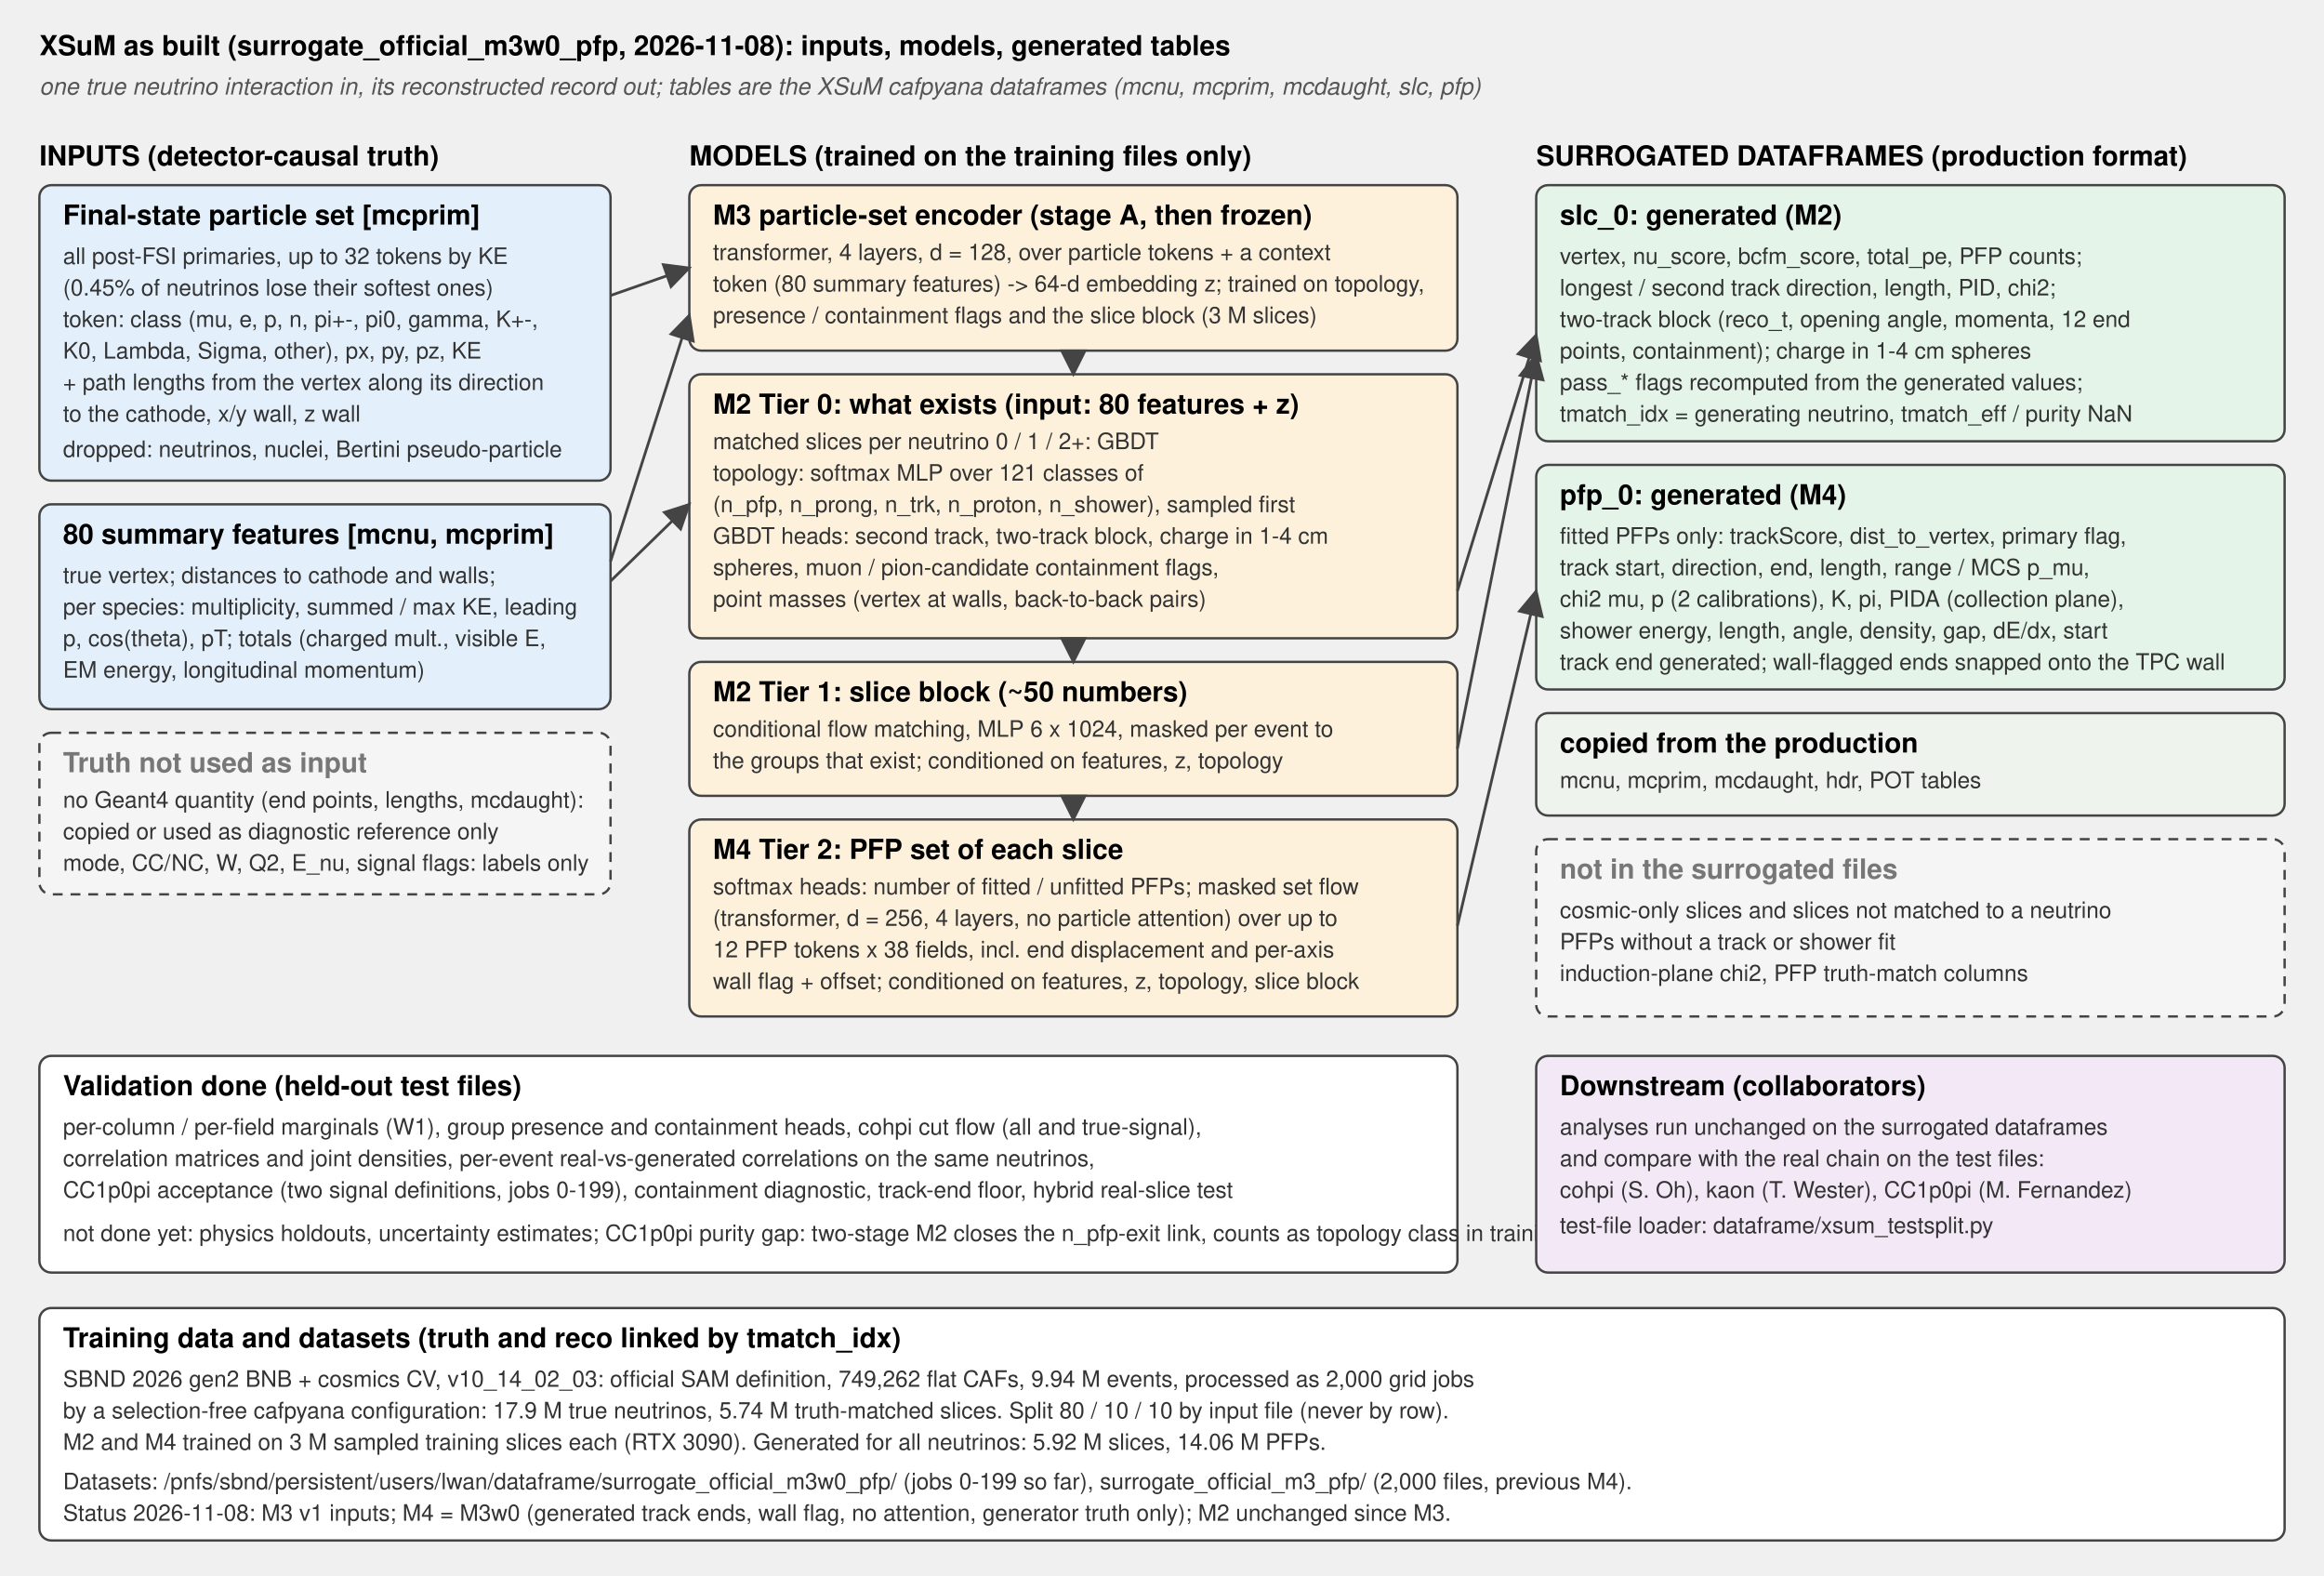
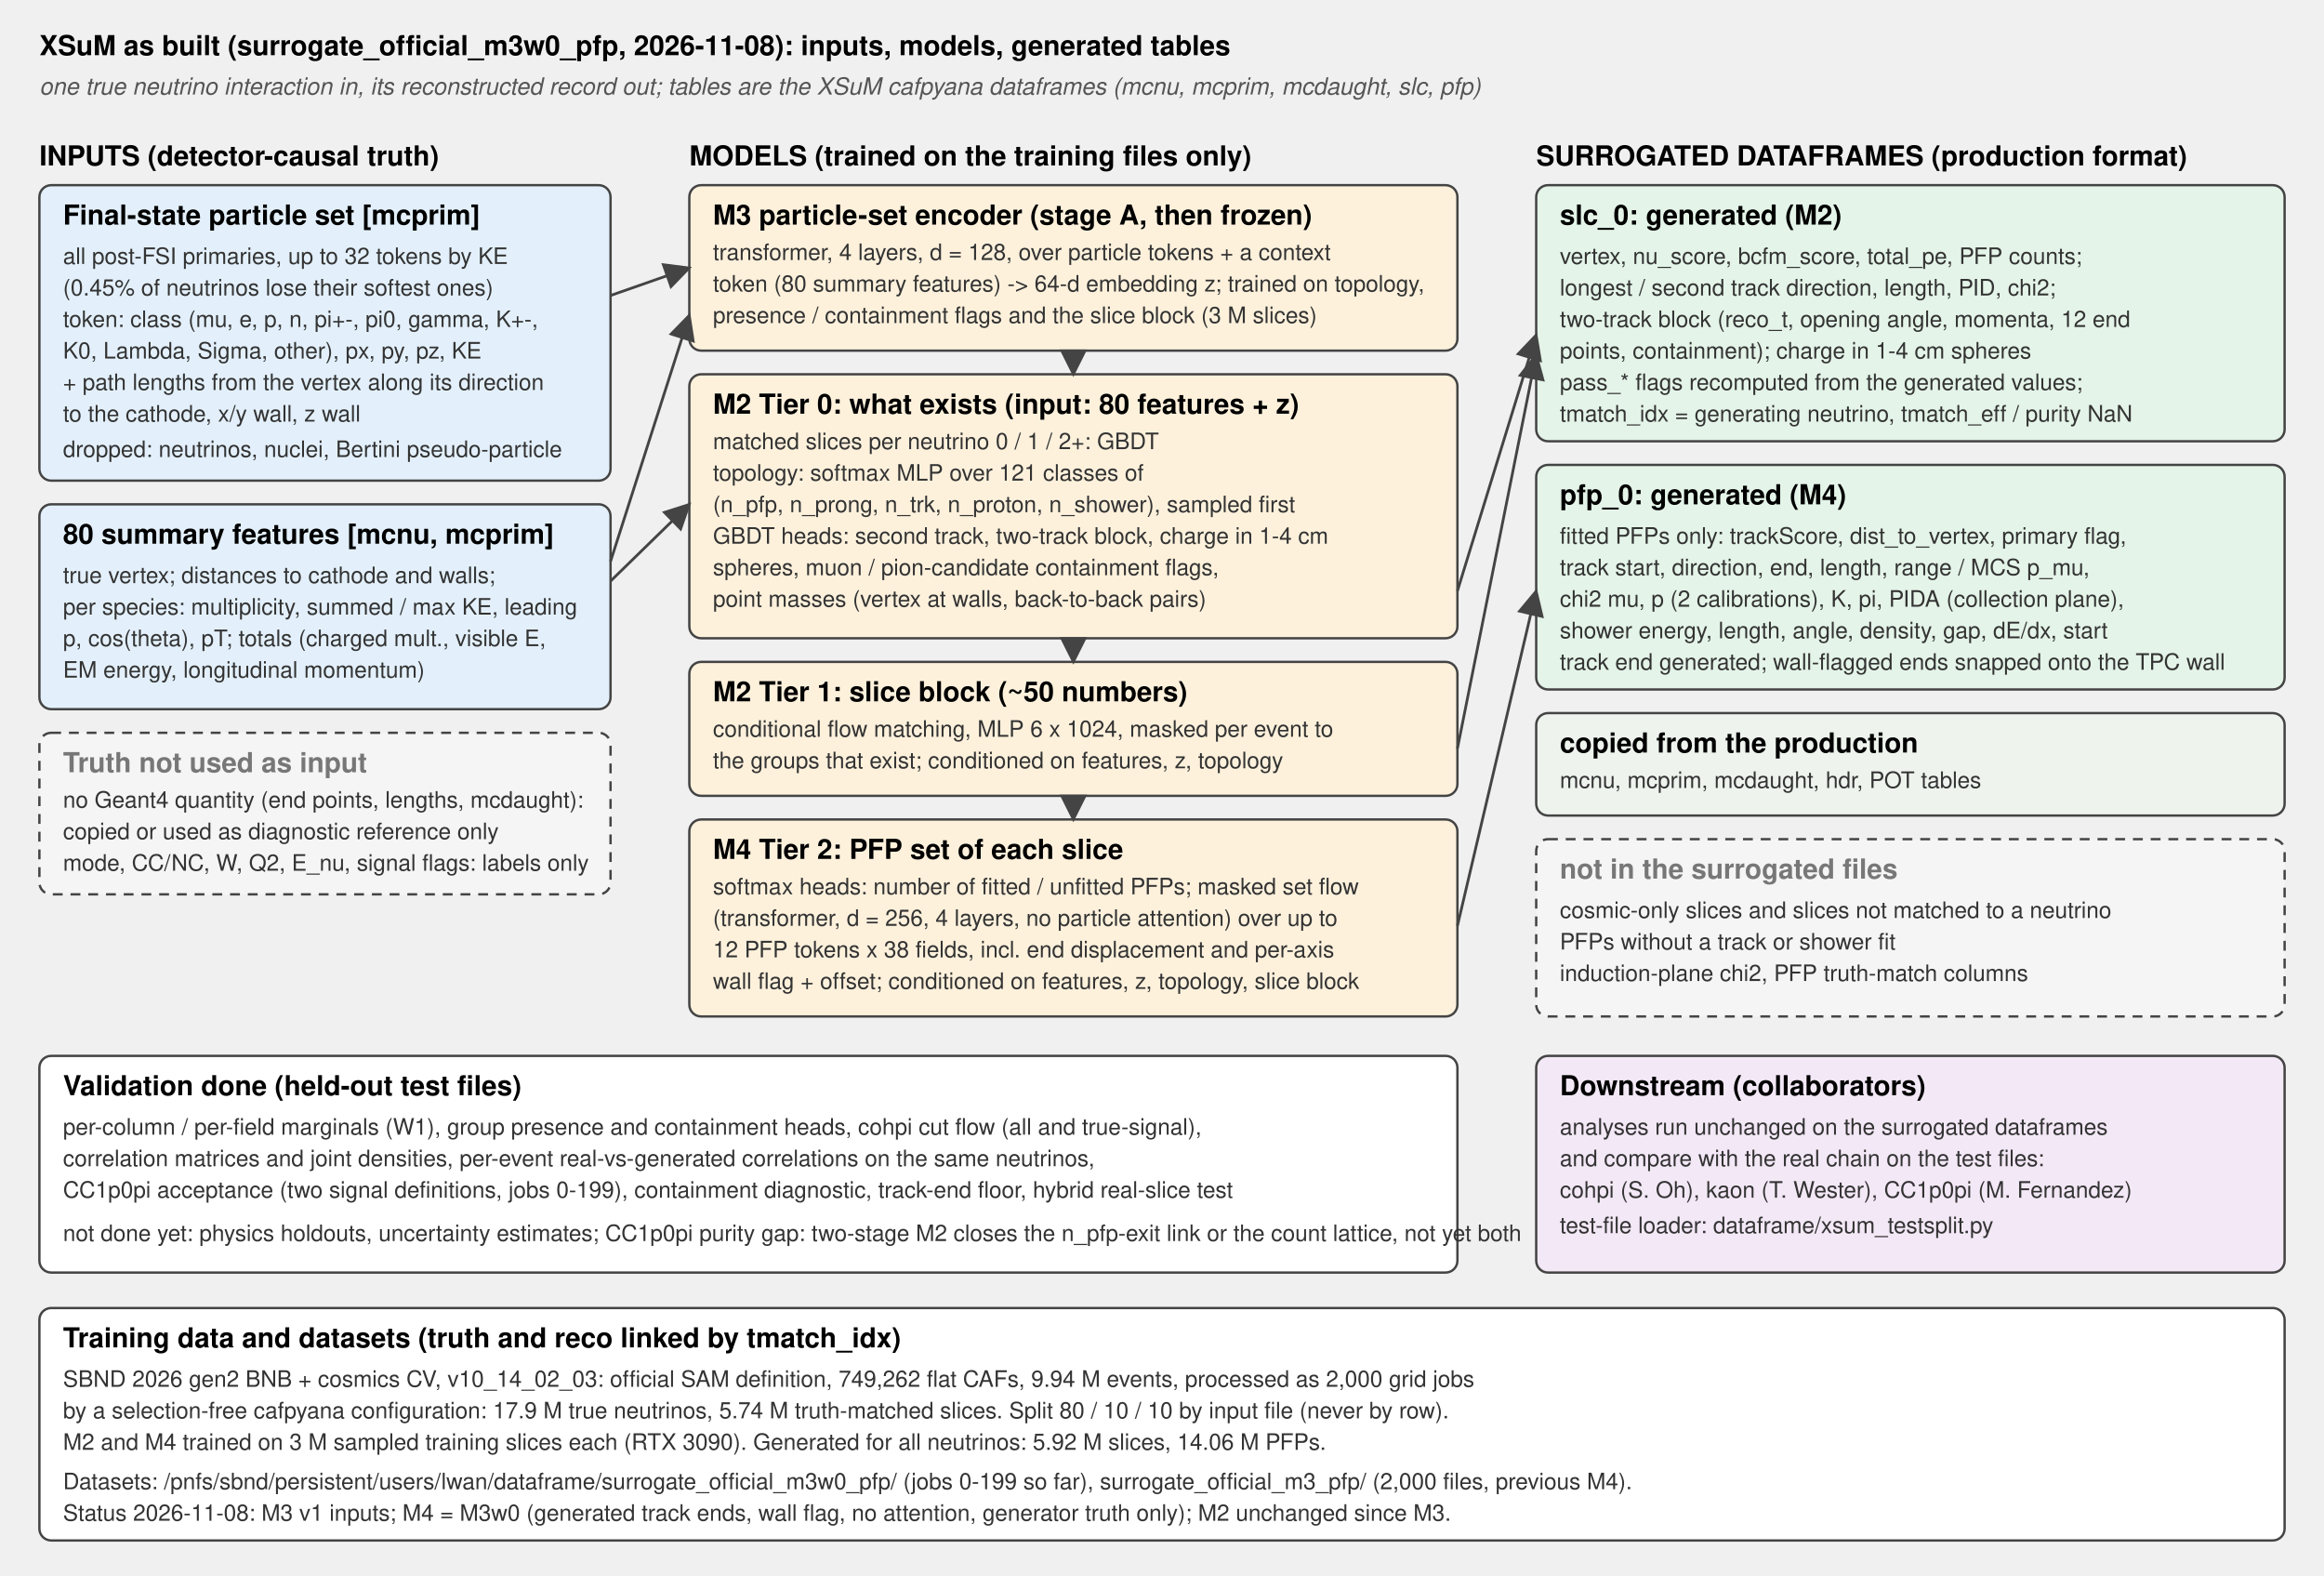
<svg xmlns="http://www.w3.org/2000/svg" width="1180" height="800" viewBox="0 0 1180 800" font-family="Helvetica, Arial, sans-serif" font-size="13">
  <defs>
    <marker id="arr" markerWidth="10" markerHeight="10" refX="9" refY="5" orient="auto">
      <path d="M0,0 L10,5 L0,10 z" fill="#444" />
    </marker>
  </defs>
  <style>
    .box{stroke:#444;stroke-width:1.2;rx:6}
    .in{fill:#e3f0fb}.model{fill:#fdf1dc}.out{fill:#e4f4e8}.copy{fill:#eef3ee}.no{fill:#f5f5f5;stroke-dasharray:5 4}.down{fill:#f3e8f6}
    .h{font-weight:bold;font-size:14px}.s{font-size:11.5px;fill:#333}.cap{font-size:12px;fill:#555;font-style:italic}
  </style>
  <text x="20" y="28" class="h" font-size="17">XSuM as built (surrogate_official_m3w0_pfp, 2026-11-08): inputs, models, generated tables</text>
  <text x="20" y="48" class="cap">one true neutrino interaction in, its reconstructed record out; tables are the XSuM cafpyana dataframes (mcnu, mcprim, mcdaught, slc, pfp)</text>
  <text x="20" y="84" class="h">INPUTS  (detector-causal truth)</text>
  <rect x="20" y="94" width="290" height="150" class="box in" />
  <text x="32" y="114" class="h">Final-state particle set   [mcprim]</text>
  <text x="32" y="134" class="s">all post-FSI primaries, up to 32 tokens by KE</text>
  <text x="32" y="150" class="s">(0.45% of neutrinos lose their softest ones)</text>
  <text x="32" y="166" class="s">token: class (mu, e, p, n, pi+-, pi0, gamma, K+-,</text>
  <text x="32" y="182" class="s">   K0, Lambda, Sigma, other), px, py, pz, KE</text>
  <text x="32" y="198" class="s">+ path lengths from the vertex along its direction</text>
  <text x="32" y="214" class="s">   to the cathode, x/y wall, z wall</text>
  <text x="32" y="232" class="s">dropped: neutrinos, nuclei, Bertini pseudo-particle</text>
  <rect x="20" y="256" width="290" height="104" class="box in" />
  <text x="32" y="276" class="h">80 summary features   [mcnu, mcprim]</text>
  <text x="32" y="296" class="s">true vertex; distances to cathode and walls;</text>
  <text x="32" y="312" class="s">per species: multiplicity, summed / max KE, leading</text>
  <text x="32" y="328" class="s">   p, cos(theta), pT; totals (charged mult., visible E,</text>
  <text x="32" y="344" class="s">   EM energy, longitudinal momentum)</text>
  <rect x="20" y="372" width="290" height="82" class="box no" />
  <text x="32" y="392" class="h" fill="#777">Truth not used as input</text>
  <text x="32" y="410" class="s">no Geant4 quantity (end points, lengths, mcdaught):</text>
  <text x="32" y="426" class="s">   copied or used as diagnostic reference only</text>
  <text x="32" y="442" class="s">mode, CC/NC, W, Q2, E_nu, signal flags: labels only</text>
  <text x="350" y="84" class="h">MODELS  (trained on the training files only)</text>
  <rect x="350" y="94" width="390" height="84" class="box model" />
  <text x="362" y="114" class="h">M3 particle-set encoder  (stage A, then frozen)</text>
  <text x="362" y="132" class="s">transformer, 4 layers, d = 128, over particle tokens + a context</text>
  <text x="362" y="148" class="s">token (80 summary features) -&gt; 64-d embedding z; trained on topology,</text>
  <text x="362" y="164" class="s">presence / containment flags and the slice block (3 M slices)</text>
  <rect x="350" y="190" width="390" height="134" class="box model" />
  <text x="362" y="210" class="h">M2 Tier 0: what exists   (input: 80 features + z)</text>
  <text x="362" y="228" class="s">matched slices per neutrino 0 / 1 / 2+: GBDT</text>
  <text x="362" y="244" class="s">topology: softmax MLP over 121 classes of</text>
  <text x="362" y="260" class="s">   (n_pfp, n_prong, n_trk, n_proton, n_shower), sampled first</text>
  <text x="362" y="276" class="s">GBDT heads: second track, two-track block, charge in 1-4 cm</text>
  <text x="362" y="292" class="s">   spheres, muon / pion-candidate containment flags,</text>
  <text x="362" y="308" class="s">   point masses (vertex at walls, back-to-back pairs)</text>
  <rect x="350" y="336" width="390" height="68" class="box model" />
  <text x="362" y="356" class="h">M2 Tier 1: slice block  (~50 numbers)</text>
  <text x="362" y="374" class="s">conditional flow matching, MLP 6 x 1024, masked per event to</text>
  <text x="362" y="390" class="s">the groups that exist; conditioned on features, z, topology</text>
  <rect x="350" y="416" width="390" height="100" class="box model" />
  <text x="362" y="436" class="h">M4 Tier 2: PFP set of each slice</text>
  <text x="362" y="454" class="s">softmax heads: number of fitted / unfitted PFPs; masked set flow</text>
  <text x="362" y="470" class="s">   (transformer, d = 256, 4 layers, no particle attention) over up to</text>
  <text x="362" y="486" class="s">   12 PFP tokens x 38 fields, incl. end displacement and per-axis</text>
  <text x="362" y="502" class="s">   wall flag + offset; conditioned on features, z, topology, slice block</text>
  <text x="780" y="84" class="h">SURROGATED DATAFRAMES  (production format)</text>
  <rect x="780" y="94" width="380" height="130" class="box out" />
  <text x="792" y="114" class="h">slc_0: generated   (M2)</text>
  <text x="792" y="134" class="s">vertex, nu_score, bcfm_score, total_pe, PFP counts;</text>
  <text x="792" y="150" class="s">longest / second track direction, length, PID, chi2;</text>
  <text x="792" y="166" class="s">two-track block (reco_t, opening angle, momenta, 12 end</text>
  <text x="792" y="182" class="s">   points, containment); charge in 1-4 cm spheres</text>
  <text x="792" y="198" class="s">pass_* flags recomputed from the generated values;</text>
  <text x="792" y="214" class="s">tmatch_idx = generating neutrino, tmatch_eff / purity NaN</text>
  <rect x="780" y="236" width="380" height="114" class="box out" />
  <text x="792" y="256" class="h">pfp_0: generated   (M4)</text>
  <text x="792" y="276" class="s">fitted PFPs only: trackScore, dist_to_vertex, primary flag,</text>
  <text x="792" y="292" class="s">track start, direction, end, length, range / MCS p_mu,</text>
  <text x="792" y="308" class="s">chi2 mu, p (2 calibrations), K, pi, PIDA (collection plane),</text>
  <text x="792" y="324" class="s">shower energy, length, angle, density, gap, dE/dx, start</text>
  <text x="792" y="340" class="s">track end generated; wall-flagged ends snapped onto the TPC wall</text>
  <rect x="780" y="362" width="380" height="52" class="box copy" />
  <text x="792" y="382" class="h">copied from the production</text>
  <text x="792" y="400" class="s">mcnu, mcprim, mcdaught, hdr, POT tables</text>
  <rect x="780" y="426" width="380" height="90" class="box no" />
  <text x="792" y="446" class="h" fill="#777">not in the surrogated files</text>
  <text x="792" y="466" class="s">cosmic-only slices and slices not matched to a neutrino</text>
  <text x="792" y="482" class="s">PFPs without a track or shower fit</text>
  <text x="792" y="498" class="s">induction-plane chi2, PFP truth-match columns</text>
  <line x1="310" y1="150" x2="350" y2="136" stroke="#444" stroke-width="1.4" marker-end="url(#arr)" />
  <line x1="310" y1="285" x2="350" y2="160" stroke="#444" stroke-width="1.4" marker-end="url(#arr)" />
  <line x1="310" y1="295" x2="350" y2="256" stroke="#444" stroke-width="1.4" marker-end="url(#arr)" />
  <line x1="545" y1="178" x2="545" y2="190" stroke="#444" stroke-width="1.4" marker-end="url(#arr)" />
  <line x1="545" y1="324" x2="545" y2="336" stroke="#444" stroke-width="1.4" marker-end="url(#arr)" />
  <line x1="545" y1="404" x2="545" y2="416" stroke="#444" stroke-width="1.4" marker-end="url(#arr)" />
  <line x1="740" y1="300" x2="780" y2="170" stroke="#444" stroke-width="1.4" marker-end="url(#arr)" />
  <line x1="740" y1="380" x2="780" y2="180" stroke="#444" stroke-width="1.4" marker-end="url(#arr)" />
  <line x1="740" y1="470" x2="780" y2="300" stroke="#444" stroke-width="1.4" marker-end="url(#arr)" />
  <rect x="20" y="536" width="720" height="110" class="box" fill="#fff" />
  <text x="32" y="556" class="h">Validation done (held-out test files)</text>
  <text x="32" y="576" class="s">per-column / per-field marginals (W1), group presence and containment heads, cohpi cut flow (all and true-signal),</text>
  <text x="32" y="592" class="s">correlation matrices and joint densities, per-event real-vs-generated correlations on the same neutrinos,</text>
  <text x="32" y="608" class="s">CC1p0pi acceptance (two signal definitions, jobs 0-199), containment diagnostic, track-end floor, hybrid real-slice test</text>
-   <text x="32" y="630" class="s">not done yet: physics holdouts, uncertainty estimates; CC1p0pi purity gap: two-stage M2 closes the n_pfp-exit link, counts as topology class in training</text>
+   <text x="32" y="630" class="s">not done yet: physics holdouts, uncertainty estimates; CC1p0pi purity gap: two-stage M2 closes the n_pfp-exit link or the count lattice, not yet both</text>
  <rect x="780" y="536" width="380" height="110" class="box down" />
  <text x="792" y="556" class="h">Downstream (collaborators)</text>
  <text x="792" y="576" class="s">analyses run unchanged on the surrogated dataframes</text>
  <text x="792" y="592" class="s">and compare with the real chain on the test files:</text>
  <text x="792" y="608" class="s">cohpi (S. Oh), kaon (T. Wester), CC1p0pi (M. Fernandez)</text>
  <text x="792" y="626" class="s">test-file loader: dataframe/xsum_testsplit.py</text>
  <rect x="20" y="664" width="1140" height="118" class="box" fill="#fff" />
  <text x="32" y="684" class="h">Training data and datasets  (truth and reco linked by tmatch_idx)</text>
  <text x="32" y="704" class="s">SBND 2026 gen2 BNB + cosmics CV, v10_14_02_03: official SAM definition, 749,262 flat CAFs, 9.94 M events, processed as 2,000 grid jobs</text>
  <text x="32" y="720" class="s">by a selection-free cafpyana configuration: 17.9 M true neutrinos, 5.74 M truth-matched slices. Split 80 / 10 / 10 by input file (never by row).</text>
  <text x="32" y="736" class="s">M2 and M4 trained on 3 M sampled training slices each (RTX 3090). Generated for all neutrinos: 5.92 M slices, 14.06 M PFPs.</text>
  <text x="32" y="756" class="s">Datasets: /pnfs/sbnd/persistent/users/lwan/dataframe/surrogate_official_m3w0_pfp/ (jobs 0-199 so far), surrogate_official_m3_pfp/ (2,000 files, previous M4).</text>
  <text x="32" y="772" class="s">Status 2026-11-08: M3 v1 inputs; M4 = M3w0 (generated track ends, wall flag, no attention, generator truth only); M2 unchanged since M3.</text>
</svg>
